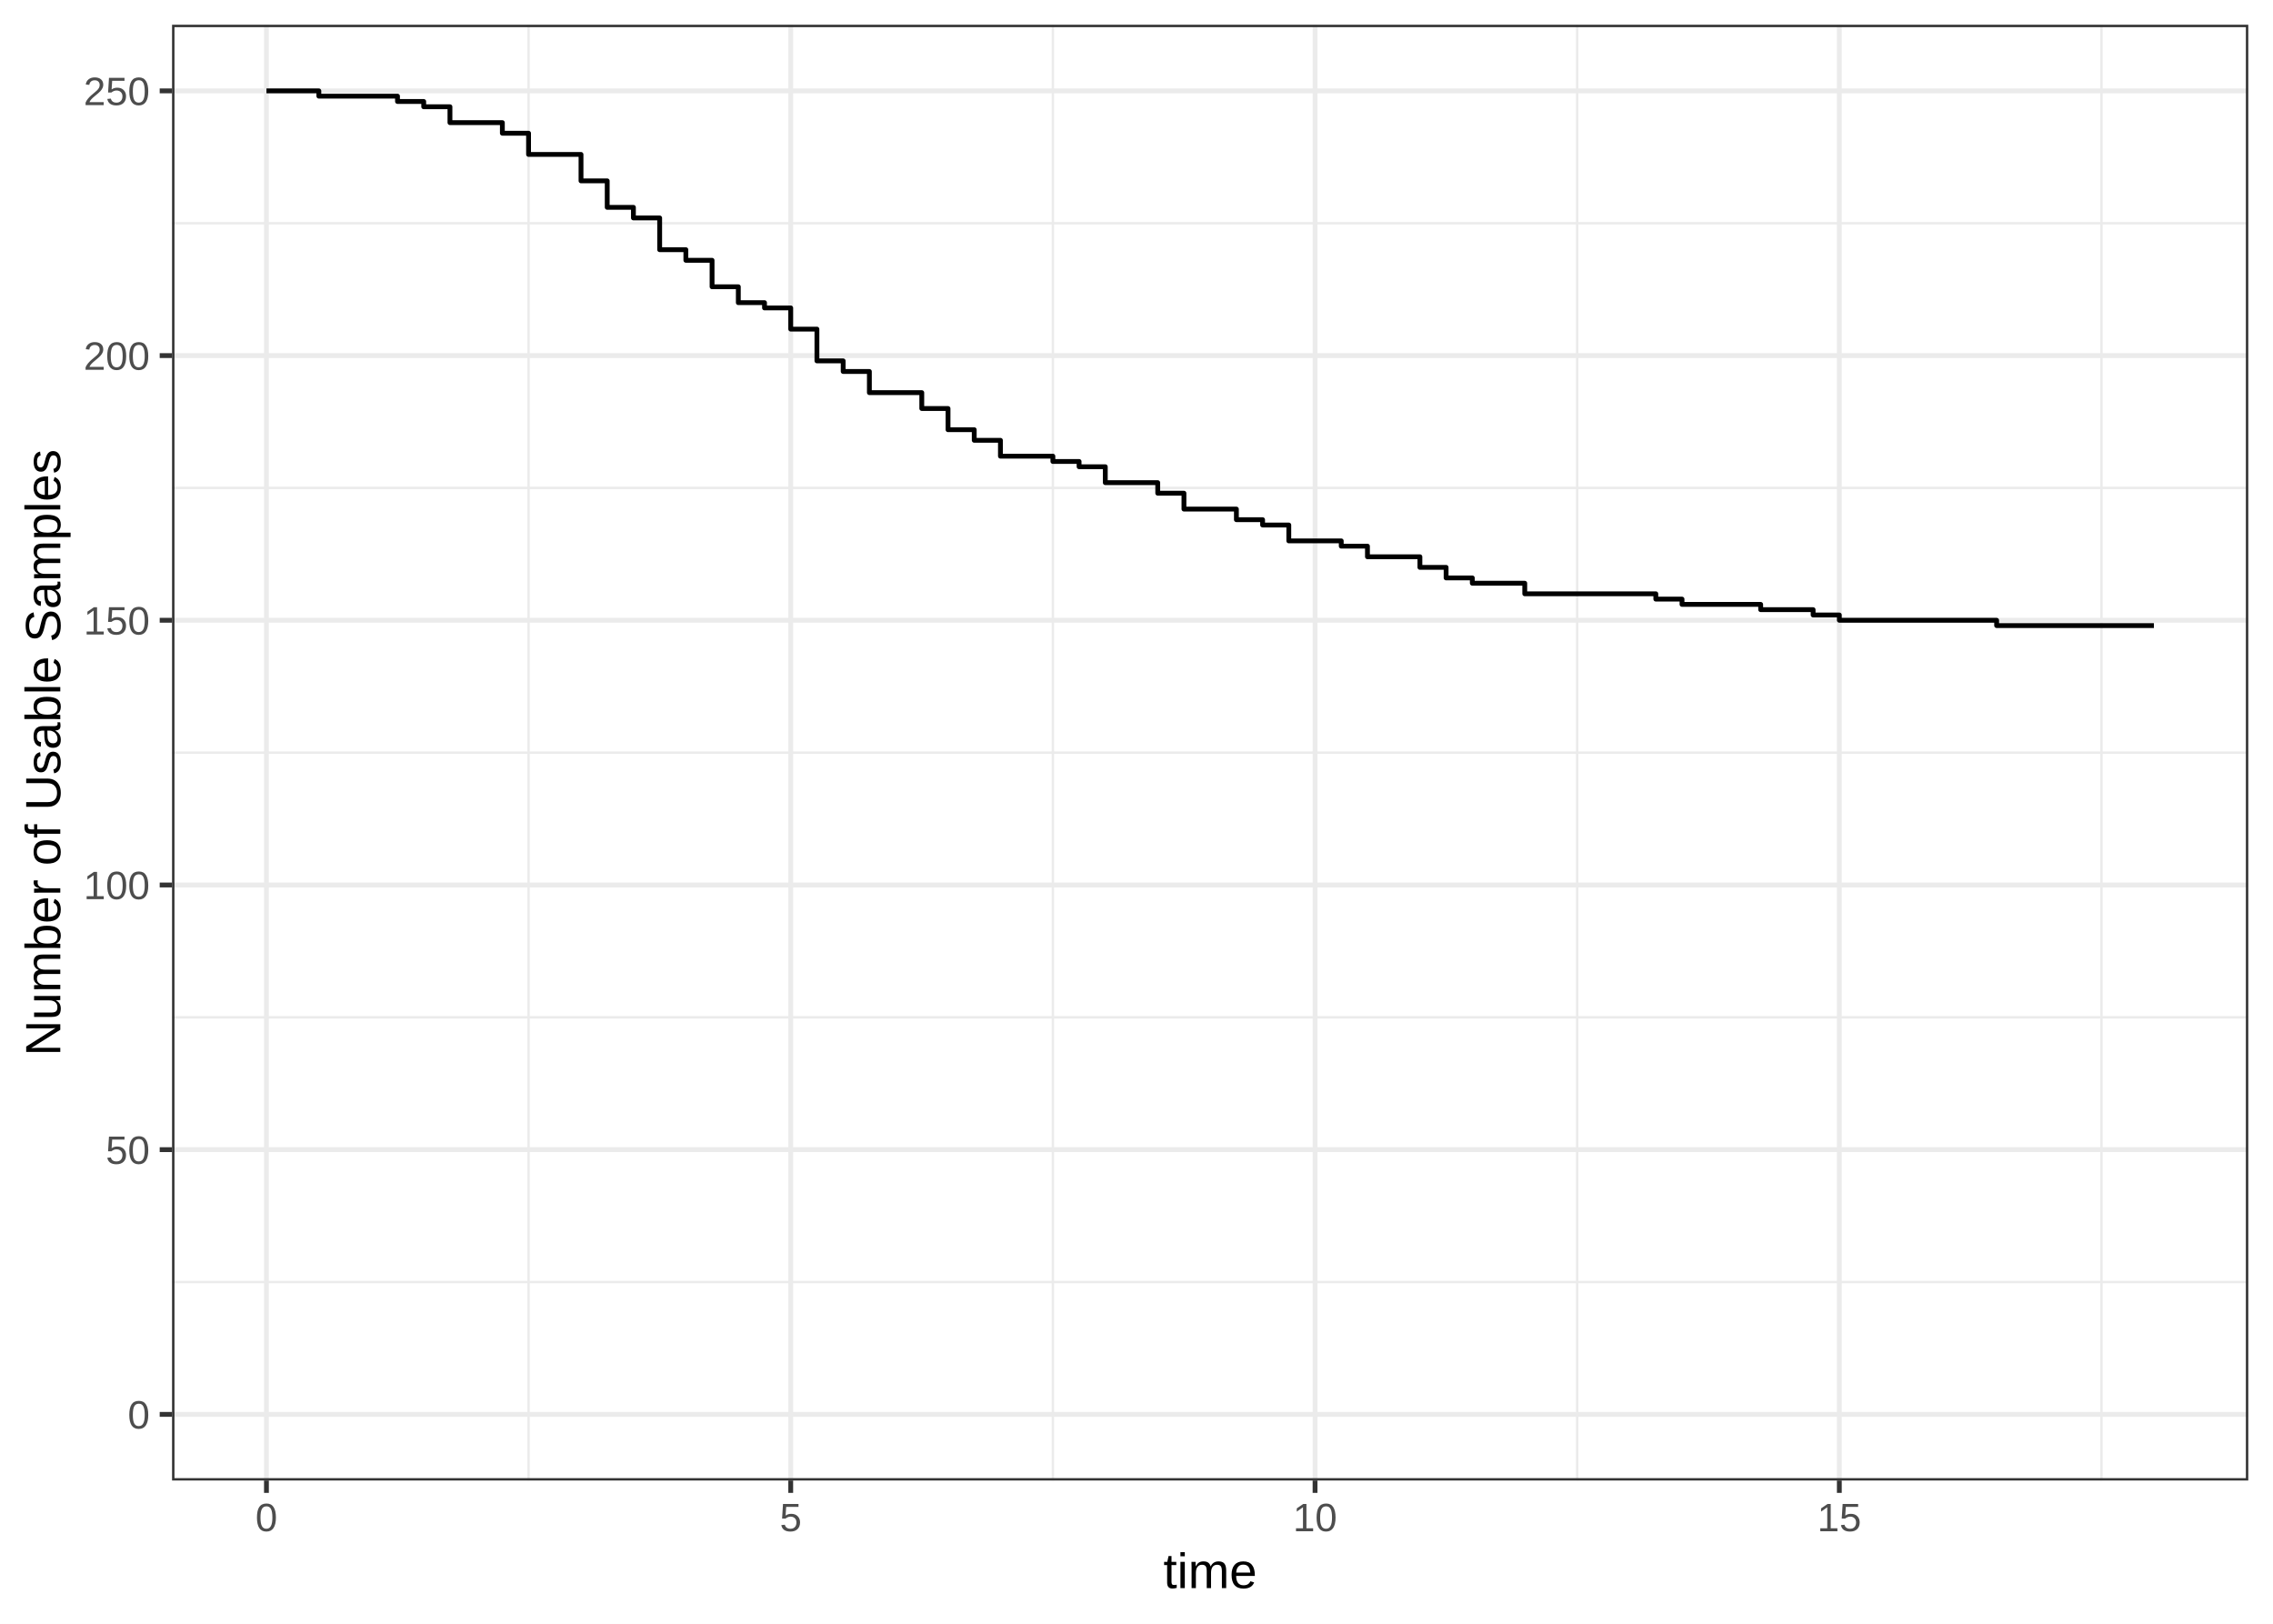
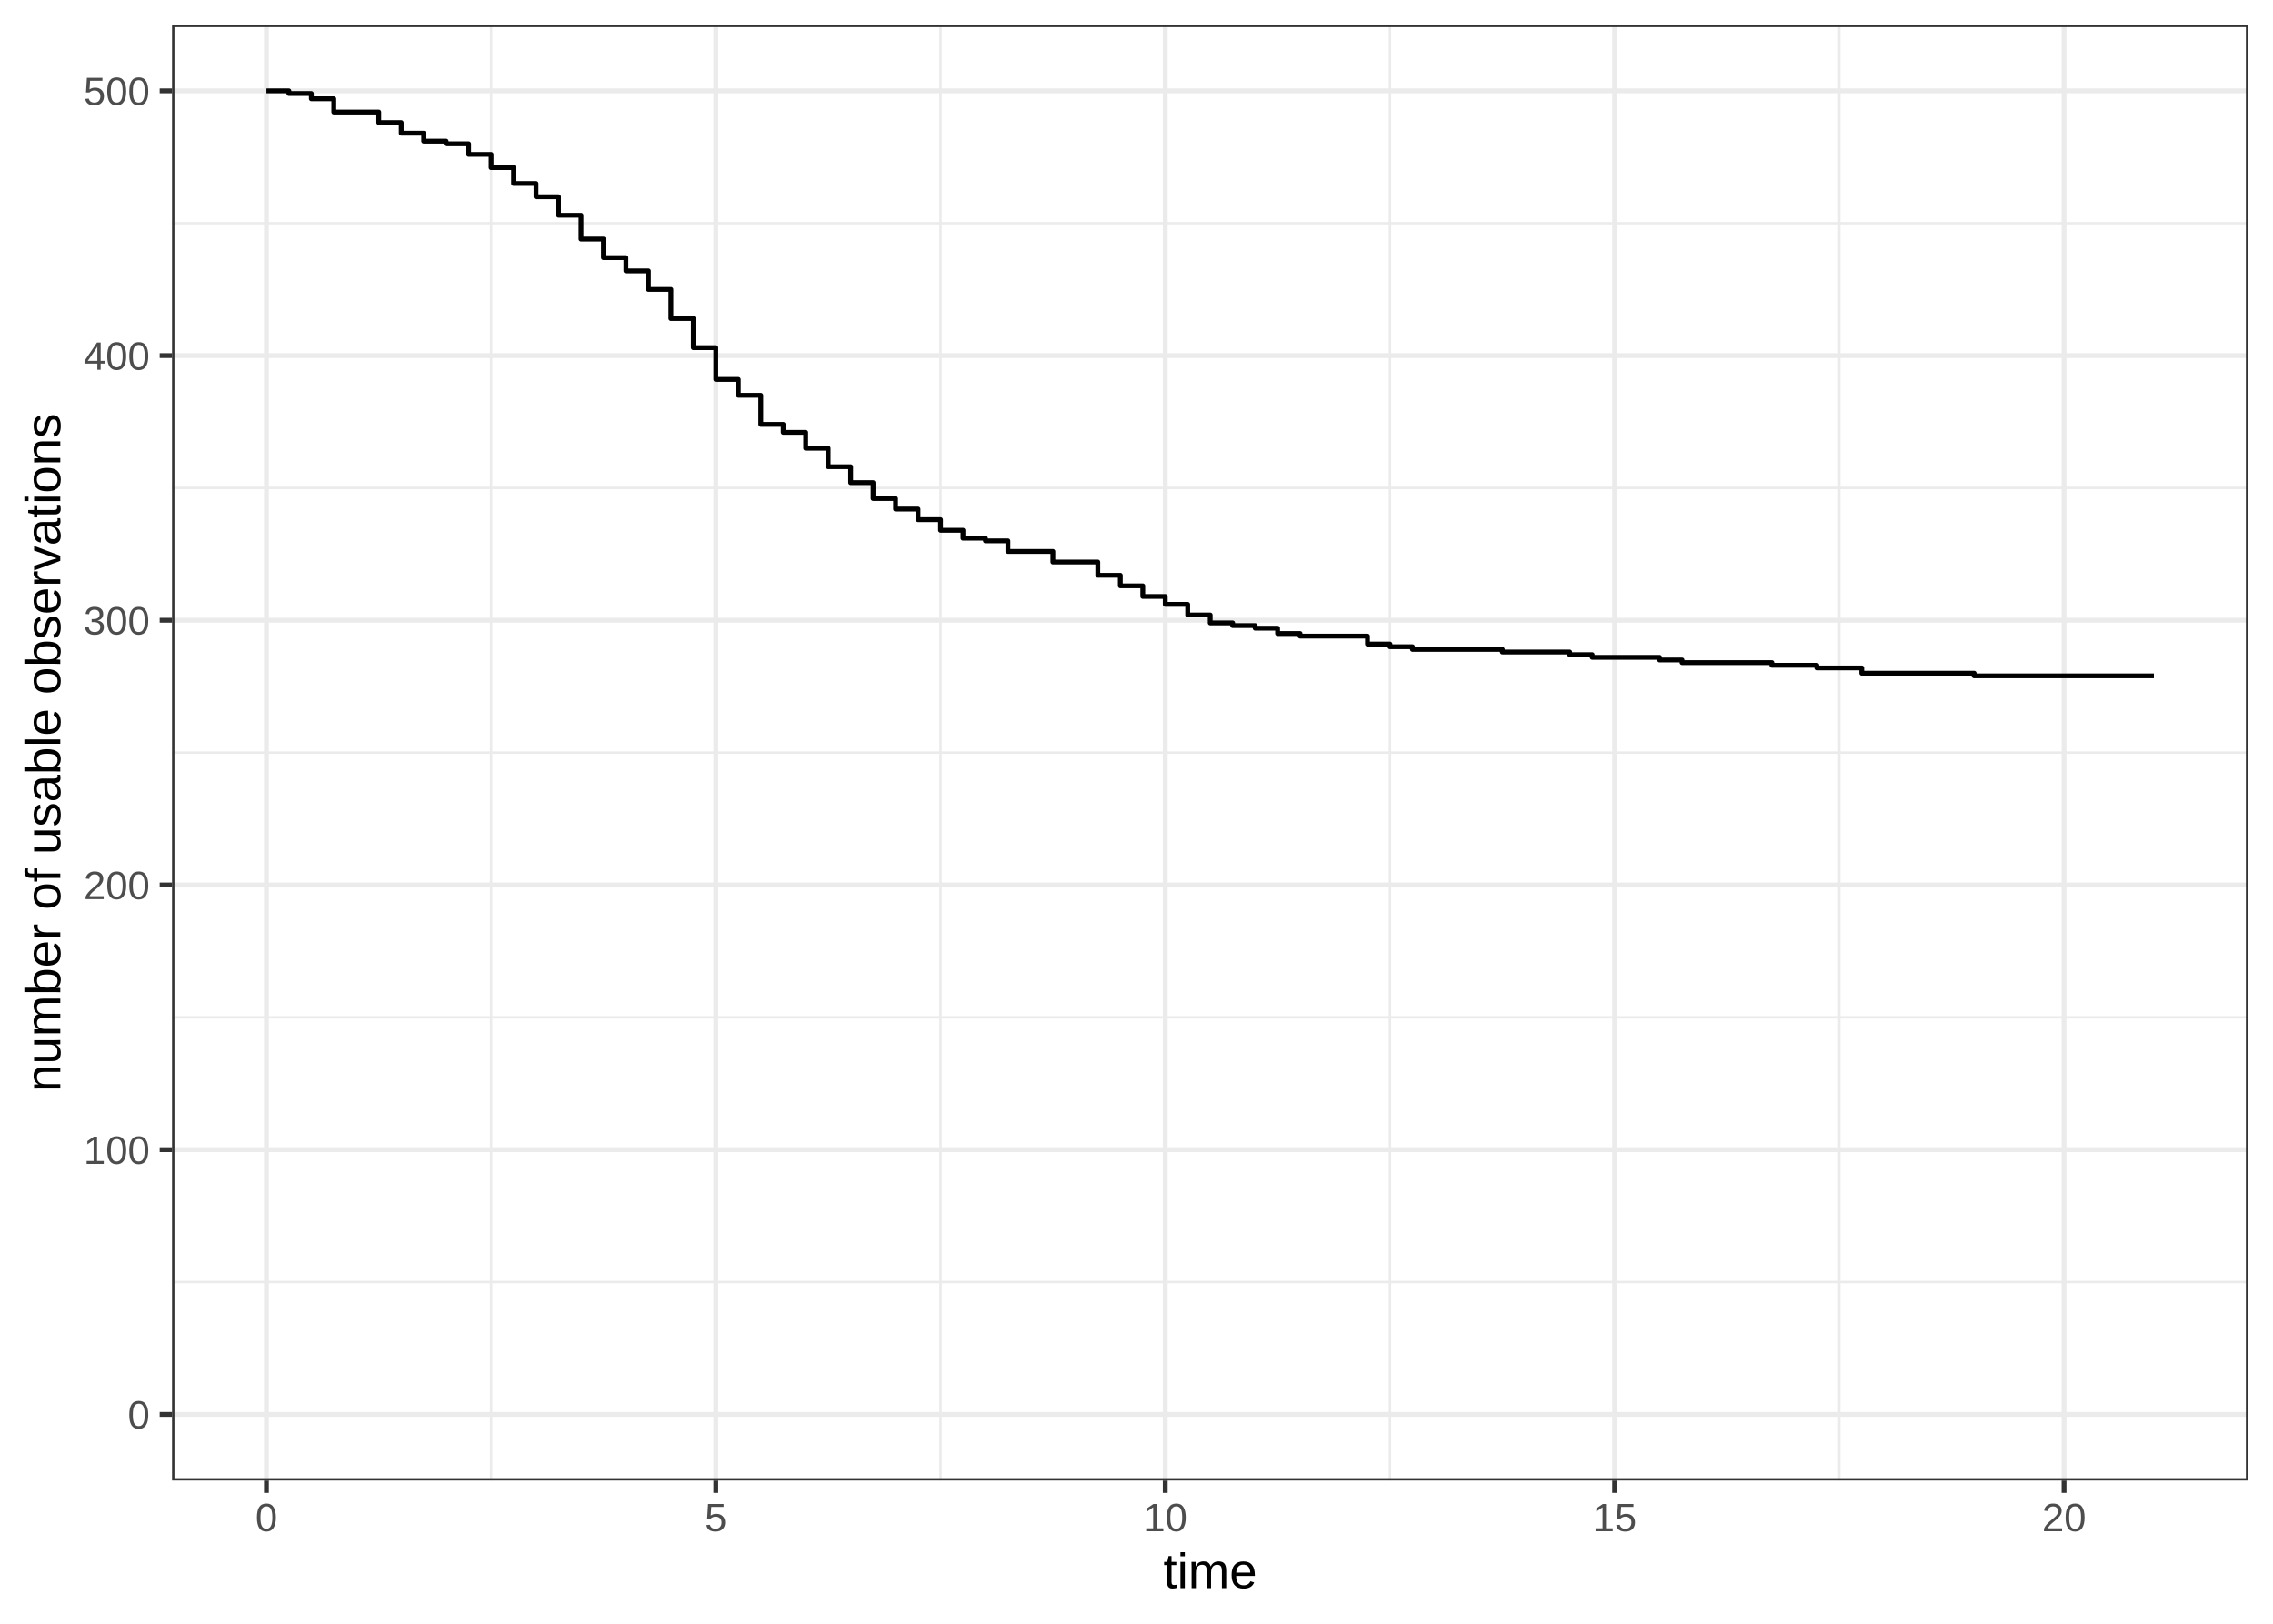
<svg xmlns="http://www.w3.org/2000/svg" class="svglite" width="504.00pt" height="360.00pt" viewBox="0 0 504.00 360.00">
  <defs>
    <style type="text/css">
    .svglite line, .svglite polyline, .svglite polygon, .svglite path, .svglite rect, .svglite circle {
      fill: none;
      stroke: #000000;
      stroke-linecap: round;
      stroke-linejoin: round;
      stroke-miterlimit: 10.00;
    }
    .svglite text {
      white-space: pre;
    }
  </style>
  </defs>
  <rect width="100%" height="100%" style="stroke: none; fill: none;" />
  <defs>
    <clipPath id="cpMC4wMHw1MDQuMDB8MC4wMHwzNjAuMDA=">
      <rect x="0.00" y="0.00" width="504.00" height="360.00" />
    </clipPath>
  </defs>
  <g clip-path="url(#cpMC4wMHw1MDQuMDB8MC4wMHwzNjAuMDA=)">
    <rect x="0.00" y="0.00" width="504.00" height="360.00" style="stroke-width: 1.07; stroke: #FFFFFF; fill: #FFFFFF;" />
  </g>
  <defs>
    <clipPath id="cpMzguMTV8NDk4LjUyfDUuNDh8MzI4LjI1">
      <rect x="38.15" y="5.48" width="460.37" height="322.77" />
    </clipPath>
  </defs>
  <g clip-path="url(#cpMzguMTV8NDk4LjUyfDUuNDh8MzI4LjI1)">
    <rect x="38.15" y="5.48" width="460.37" height="322.77" style="stroke-width: 1.07; stroke: none; fill: #FFFFFF;" />
    <polyline points="38.15,284.24 498.52,284.24 " style="stroke-width: 0.53; stroke: #EBEBEB; stroke-linecap: butt;" />
    <polyline points="38.15,225.55 498.52,225.55 " style="stroke-width: 0.53; stroke: #EBEBEB; stroke-linecap: butt;" />
    <polyline points="38.15,166.87 498.52,166.87 " style="stroke-width: 0.53; stroke: #EBEBEB; stroke-linecap: butt;" />
    <polyline points="38.15,108.18 498.52,108.18 " style="stroke-width: 0.53; stroke: #EBEBEB; stroke-linecap: butt;" />
    <polyline points="38.15,49.49 498.52,49.49 " style="stroke-width: 0.53; stroke: #EBEBEB; stroke-linecap: butt;" />
-     <polyline points="117.20,328.25 117.20,5.48 " style="stroke-width: 0.53; stroke: #EBEBEB; stroke-linecap: butt;" />
-     <polyline points="233.46,328.25 233.46,5.48 " style="stroke-width: 0.53; stroke: #EBEBEB; stroke-linecap: butt;" />
-     <polyline points="349.71,328.25 349.71,5.48 " style="stroke-width: 0.53; stroke: #EBEBEB; stroke-linecap: butt;" />
-     <polyline points="465.97,328.25 465.97,5.48 " style="stroke-width: 0.53; stroke: #EBEBEB; stroke-linecap: butt;" />
+     <polyline points="108.90,328.25 108.90,5.48 " style="stroke-width: 0.53; stroke: #EBEBEB; stroke-linecap: butt;" />
+     <polyline points="208.55,328.25 208.55,5.48 " style="stroke-width: 0.53; stroke: #EBEBEB; stroke-linecap: butt;" />
+     <polyline points="308.19,328.25 308.19,5.48 " style="stroke-width: 0.53; stroke: #EBEBEB; stroke-linecap: butt;" />
+     <polyline points="407.84,328.25 407.84,5.48 " style="stroke-width: 0.53; stroke: #EBEBEB; stroke-linecap: butt;" />
    <polyline points="38.15,313.58 498.52,313.58 " style="stroke-width: 1.07; stroke: #EBEBEB; stroke-linecap: butt;" />
    <polyline points="38.15,254.89 498.52,254.89 " style="stroke-width: 1.07; stroke: #EBEBEB; stroke-linecap: butt;" />
    <polyline points="38.15,196.21 498.52,196.21 " style="stroke-width: 1.07; stroke: #EBEBEB; stroke-linecap: butt;" />
    <polyline points="38.15,137.52 498.52,137.52 " style="stroke-width: 1.07; stroke: #EBEBEB; stroke-linecap: butt;" />
    <polyline points="38.15,78.84 498.52,78.84 " style="stroke-width: 1.07; stroke: #EBEBEB; stroke-linecap: butt;" />
    <polyline points="38.15,20.15 498.52,20.15 " style="stroke-width: 1.07; stroke: #EBEBEB; stroke-linecap: butt;" />
    <polyline points="59.08,328.25 59.08,5.48 " style="stroke-width: 1.07; stroke: #EBEBEB; stroke-linecap: butt;" />
-     <polyline points="175.33,328.25 175.33,5.48 " style="stroke-width: 1.07; stroke: #EBEBEB; stroke-linecap: butt;" />
-     <polyline points="291.59,328.25 291.59,5.48 " style="stroke-width: 1.07; stroke: #EBEBEB; stroke-linecap: butt;" />
-     <polyline points="407.84,328.25 407.84,5.48 " style="stroke-width: 1.07; stroke: #EBEBEB; stroke-linecap: butt;" />
-     <polyline points="59.08,20.15 64.89,20.15 64.89,20.15 70.70,20.15 70.70,21.32 76.51,21.32 76.51,21.32 82.33,21.32 82.33,21.32 88.14,21.32 88.14,22.50 93.95,22.50 93.95,23.67 99.77,23.67 99.77,27.19 105.58,27.19 105.58,27.19 111.39,27.19 111.39,29.54 117.20,29.54 117.20,34.24 123.02,34.24 123.02,34.24 128.83,34.24 128.83,40.10 134.64,40.10 134.64,45.97 140.45,45.97 140.45,48.32 146.27,48.32 146.27,55.36 152.08,55.36 152.08,57.71 157.89,57.71 157.89,63.58 163.71,63.58 163.71,67.10 169.52,67.10 169.52,68.27 175.33,68.27 175.33,72.97 181.14,72.97 181.14,80.01 186.96,80.01 186.96,82.36 192.77,82.36 192.77,87.05 198.58,87.05 198.58,87.05 204.39,87.05 204.39,90.57 210.21,90.57 210.21,95.27 216.02,95.27 216.02,97.62 221.83,97.62 221.83,101.14 227.65,101.14 227.65,101.14 233.46,101.14 233.46,102.31 239.27,102.31 239.27,103.48 245.08,103.48 245.08,107.01 250.90,107.01 250.90,107.01 256.71,107.01 256.71,109.35 262.52,109.35 262.52,112.87 268.34,112.87 268.34,112.87 274.15,112.87 274.15,115.22 279.96,115.22 279.96,116.40 285.77,116.40 285.77,119.92 291.59,119.92 291.59,119.92 297.40,119.92 297.40,121.09 303.21,121.09 303.21,123.44 309.02,123.44 309.02,123.44 314.84,123.44 314.84,125.79 320.65,125.79 320.65,128.13 326.46,128.13 326.46,129.31 332.28,129.31 332.28,129.31 338.09,129.31 338.09,131.65 343.90,131.65 343.90,131.65 349.71,131.65 349.71,131.65 355.53,131.65 355.53,131.65 361.34,131.65 361.34,131.65 367.15,131.65 367.15,132.83 372.96,132.83 372.96,134.00 378.78,134.00 378.78,134.00 384.59,134.00 384.59,134.00 390.40,134.00 390.40,135.17 396.22,135.17 396.22,135.17 402.03,135.17 402.03,136.35 407.84,136.35 407.84,137.52 413.65,137.52 413.65,137.52 419.47,137.52 419.47,137.52 425.28,137.52 425.28,137.52 431.09,137.52 431.09,137.52 436.91,137.52 436.91,137.52 442.72,137.52 442.72,138.70 448.53,138.70 448.53,138.70 454.34,138.70 454.34,138.70 460.16,138.70 460.16,138.70 465.97,138.70 465.97,138.70 471.78,138.70 471.78,138.70 477.59,138.70 477.59,138.70 " style="stroke-width: 1.07; stroke-linecap: butt;" />
+     <polyline points="158.72,328.25 158.72,5.48 " style="stroke-width: 1.07; stroke: #EBEBEB; stroke-linecap: butt;" />
+     <polyline points="258.37,328.25 258.37,5.48 " style="stroke-width: 1.07; stroke: #EBEBEB; stroke-linecap: butt;" />
+     <polyline points="358.02,328.25 358.02,5.48 " style="stroke-width: 1.07; stroke: #EBEBEB; stroke-linecap: butt;" />
+     <polyline points="457.67,328.25 457.67,5.48 " style="stroke-width: 1.07; stroke: #EBEBEB; stroke-linecap: butt;" />
+     <polyline points="59.08,20.15 64.06,20.15 64.06,20.74 69.04,20.74 69.04,21.91 74.02,21.91 74.02,24.85 79.01,24.85 79.01,24.85 83.99,24.85 83.99,27.19 88.97,27.19 88.97,29.54 93.95,29.54 93.95,31.30 98.93,31.30 98.93,31.89 103.92,31.89 103.92,34.24 108.90,34.24 108.90,37.17 113.88,37.17 113.88,40.69 118.86,40.69 118.86,43.63 123.85,43.63 123.85,47.73 128.83,47.73 128.83,53.01 133.81,53.01 133.81,57.12 138.79,57.12 138.79,60.06 143.78,60.06 143.78,64.17 148.76,64.17 148.76,70.62 153.74,70.62 153.74,77.08 158.72,77.08 158.72,84.12 163.71,84.12 163.71,87.64 168.69,87.64 168.69,94.09 173.67,94.09 173.67,95.86 178.65,95.86 178.65,99.38 183.63,99.38 183.63,103.48 188.62,103.48 188.62,107.01 193.60,107.01 193.60,110.53 198.58,110.53 198.58,112.87 203.56,112.87 203.56,115.22 208.55,115.22 208.55,117.57 213.53,117.57 213.53,119.33 218.51,119.33 218.51,119.92 223.49,119.92 223.49,122.26 228.48,122.26 228.48,122.26 233.46,122.26 233.46,124.61 238.44,124.61 238.44,124.61 243.42,124.61 243.42,127.55 248.41,127.55 248.41,129.89 253.39,129.89 253.39,132.24 258.37,132.24 258.37,134.00 263.35,134.00 263.35,136.35 268.34,136.35 268.34,138.11 273.32,138.11 273.32,138.70 278.30,138.70 278.30,139.28 283.28,139.28 283.28,140.46 288.26,140.46 288.26,141.04 293.25,141.04 293.25,141.04 298.23,141.04 298.23,141.04 303.21,141.04 303.21,142.80 308.19,142.80 308.19,143.39 313.18,143.39 313.18,143.98 318.16,143.98 318.16,143.98 323.14,143.98 323.14,143.98 328.12,143.98 328.12,143.98 333.11,143.98 333.11,144.56 338.09,144.56 338.09,144.56 343.07,144.56 343.07,144.56 348.05,144.56 348.05,145.15 353.04,145.15 353.04,145.74 358.02,145.74 358.02,145.74 363.00,145.74 363.00,145.74 367.98,145.74 367.98,146.33 372.96,146.33 372.96,146.91 377.95,146.91 377.95,146.91 382.93,146.91 382.93,146.91 387.91,146.91 387.91,146.91 392.89,146.91 392.89,147.50 397.88,147.50 397.88,147.50 402.86,147.50 402.86,148.09 407.84,148.09 407.84,148.09 412.82,148.09 412.82,149.26 417.81,149.26 417.81,149.26 422.79,149.26 422.79,149.26 427.77,149.26 427.77,149.26 432.75,149.26 432.75,149.26 437.74,149.26 437.74,149.85 442.72,149.85 442.72,149.85 447.70,149.85 447.70,149.85 452.68,149.85 452.68,149.85 457.67,149.85 457.67,149.85 462.65,149.85 462.65,149.85 467.63,149.85 467.63,149.85 472.61,149.85 472.61,149.85 477.59,149.85 477.59,149.85 " style="stroke-width: 1.07; stroke-linecap: butt;" />
    <rect x="38.15" y="5.48" width="460.37" height="322.77" style="stroke-width: 1.07; stroke: #333333;" />
  </g>
  <g clip-path="url(#cpMC4wMHw1MDQuMDB8MC4wMHwzNjAuMDA=)">
    <text x="33.22" y="316.73" text-anchor="end" style="font-size: 8.80px;fill: #4D4D4D; font-family: &quot;Arial&quot;;" textLength="4.90px" lengthAdjust="spacingAndGlyphs">0</text>
-     <text x="33.22" y="258.05" text-anchor="end" style="font-size: 8.80px;fill: #4D4D4D; font-family: &quot;Arial&quot;;" textLength="9.79px" lengthAdjust="spacingAndGlyphs">50</text>
-     <text x="33.22" y="199.36" text-anchor="end" style="font-size: 8.80px;fill: #4D4D4D; font-family: &quot;Arial&quot;;" textLength="14.69px" lengthAdjust="spacingAndGlyphs">100</text>
-     <text x="33.22" y="140.68" text-anchor="end" style="font-size: 8.80px;fill: #4D4D4D; font-family: &quot;Arial&quot;;" textLength="14.69px" lengthAdjust="spacingAndGlyphs">150</text>
-     <text x="33.22" y="81.99" text-anchor="end" style="font-size: 8.80px;fill: #4D4D4D; font-family: &quot;Arial&quot;;" textLength="14.69px" lengthAdjust="spacingAndGlyphs">200</text>
-     <text x="33.22" y="23.30" text-anchor="end" style="font-size: 8.80px;fill: #4D4D4D; font-family: &quot;Arial&quot;;" textLength="14.69px" lengthAdjust="spacingAndGlyphs">250</text>
+     <text x="33.22" y="258.05" text-anchor="end" style="font-size: 8.80px;fill: #4D4D4D; font-family: &quot;Arial&quot;;" textLength="14.69px" lengthAdjust="spacingAndGlyphs">100</text>
+     <text x="33.22" y="199.36" text-anchor="end" style="font-size: 8.80px;fill: #4D4D4D; font-family: &quot;Arial&quot;;" textLength="14.69px" lengthAdjust="spacingAndGlyphs">200</text>
+     <text x="33.22" y="140.68" text-anchor="end" style="font-size: 8.80px;fill: #4D4D4D; font-family: &quot;Arial&quot;;" textLength="14.69px" lengthAdjust="spacingAndGlyphs">300</text>
+     <text x="33.22" y="81.99" text-anchor="end" style="font-size: 8.80px;fill: #4D4D4D; font-family: &quot;Arial&quot;;" textLength="14.69px" lengthAdjust="spacingAndGlyphs">400</text>
+     <text x="33.22" y="23.30" text-anchor="end" style="font-size: 8.80px;fill: #4D4D4D; font-family: &quot;Arial&quot;;" textLength="14.69px" lengthAdjust="spacingAndGlyphs">500</text>
    <polyline points="35.41,313.58 38.15,313.58 " style="stroke-width: 1.07; stroke: #333333; stroke-linecap: butt;" />
    <polyline points="35.41,254.89 38.15,254.89 " style="stroke-width: 1.07; stroke: #333333; stroke-linecap: butt;" />
    <polyline points="35.41,196.21 38.15,196.21 " style="stroke-width: 1.07; stroke: #333333; stroke-linecap: butt;" />
    <polyline points="35.41,137.52 38.15,137.52 " style="stroke-width: 1.07; stroke: #333333; stroke-linecap: butt;" />
    <polyline points="35.41,78.84 38.15,78.84 " style="stroke-width: 1.07; stroke: #333333; stroke-linecap: butt;" />
    <polyline points="35.41,20.15 38.15,20.15 " style="stroke-width: 1.07; stroke: #333333; stroke-linecap: butt;" />
    <polyline points="59.08,330.99 59.08,328.25 " style="stroke-width: 1.07; stroke: #333333; stroke-linecap: butt;" />
-     <polyline points="175.33,330.99 175.33,328.25 " style="stroke-width: 1.07; stroke: #333333; stroke-linecap: butt;" />
-     <polyline points="291.59,330.99 291.59,328.25 " style="stroke-width: 1.07; stroke: #333333; stroke-linecap: butt;" />
-     <polyline points="407.84,330.99 407.84,328.25 " style="stroke-width: 1.07; stroke: #333333; stroke-linecap: butt;" />
+     <polyline points="158.72,330.99 158.72,328.25 " style="stroke-width: 1.07; stroke: #333333; stroke-linecap: butt;" />
+     <polyline points="258.37,330.99 258.37,328.25 " style="stroke-width: 1.07; stroke: #333333; stroke-linecap: butt;" />
+     <polyline points="358.02,330.99 358.02,328.25 " style="stroke-width: 1.07; stroke: #333333; stroke-linecap: butt;" />
+     <polyline points="457.67,330.99 457.67,328.25 " style="stroke-width: 1.07; stroke: #333333; stroke-linecap: butt;" />
    <text x="59.08" y="339.49" text-anchor="middle" style="font-size: 8.80px;fill: #4D4D4D; font-family: &quot;Arial&quot;;" textLength="4.90px" lengthAdjust="spacingAndGlyphs">0</text>
-     <text x="175.33" y="339.49" text-anchor="middle" style="font-size: 8.80px;fill: #4D4D4D; font-family: &quot;Arial&quot;;" textLength="4.90px" lengthAdjust="spacingAndGlyphs">5</text>
-     <text x="291.59" y="339.49" text-anchor="middle" style="font-size: 8.80px;fill: #4D4D4D; font-family: &quot;Arial&quot;;" textLength="9.79px" lengthAdjust="spacingAndGlyphs">10</text>
-     <text x="407.84" y="339.49" text-anchor="middle" style="font-size: 8.80px;fill: #4D4D4D; font-family: &quot;Arial&quot;;" textLength="9.79px" lengthAdjust="spacingAndGlyphs">15</text>
+     <text x="158.72" y="339.49" text-anchor="middle" style="font-size: 8.80px;fill: #4D4D4D; font-family: &quot;Arial&quot;;" textLength="4.90px" lengthAdjust="spacingAndGlyphs">5</text>
+     <text x="258.37" y="339.49" text-anchor="middle" style="font-size: 8.80px;fill: #4D4D4D; font-family: &quot;Arial&quot;;" textLength="9.79px" lengthAdjust="spacingAndGlyphs">10</text>
+     <text x="358.02" y="339.49" text-anchor="middle" style="font-size: 8.80px;fill: #4D4D4D; font-family: &quot;Arial&quot;;" textLength="9.79px" lengthAdjust="spacingAndGlyphs">15</text>
+     <text x="457.67" y="339.49" text-anchor="middle" style="font-size: 8.80px;fill: #4D4D4D; font-family: &quot;Arial&quot;;" textLength="9.79px" lengthAdjust="spacingAndGlyphs">20</text>
    <text x="268.34" y="352.10" text-anchor="middle" style="font-size: 11.00px; font-family: &quot;Arial&quot;;" textLength="20.78px" lengthAdjust="spacingAndGlyphs">time</text>
-     <text transform="translate(13.37,166.87) rotate(-90)" text-anchor="middle" style="font-size: 11.00px; font-family: &quot;Arial&quot;;" textLength="134.51px" lengthAdjust="spacingAndGlyphs">Number of Usable Samples</text>
+     <text transform="translate(13.37,166.87) rotate(-90)" text-anchor="middle" style="font-size: 11.00px; font-family: &quot;Arial&quot;;" textLength="150.44px" lengthAdjust="spacingAndGlyphs">number of usable observations</text>
  </g>
</svg>
